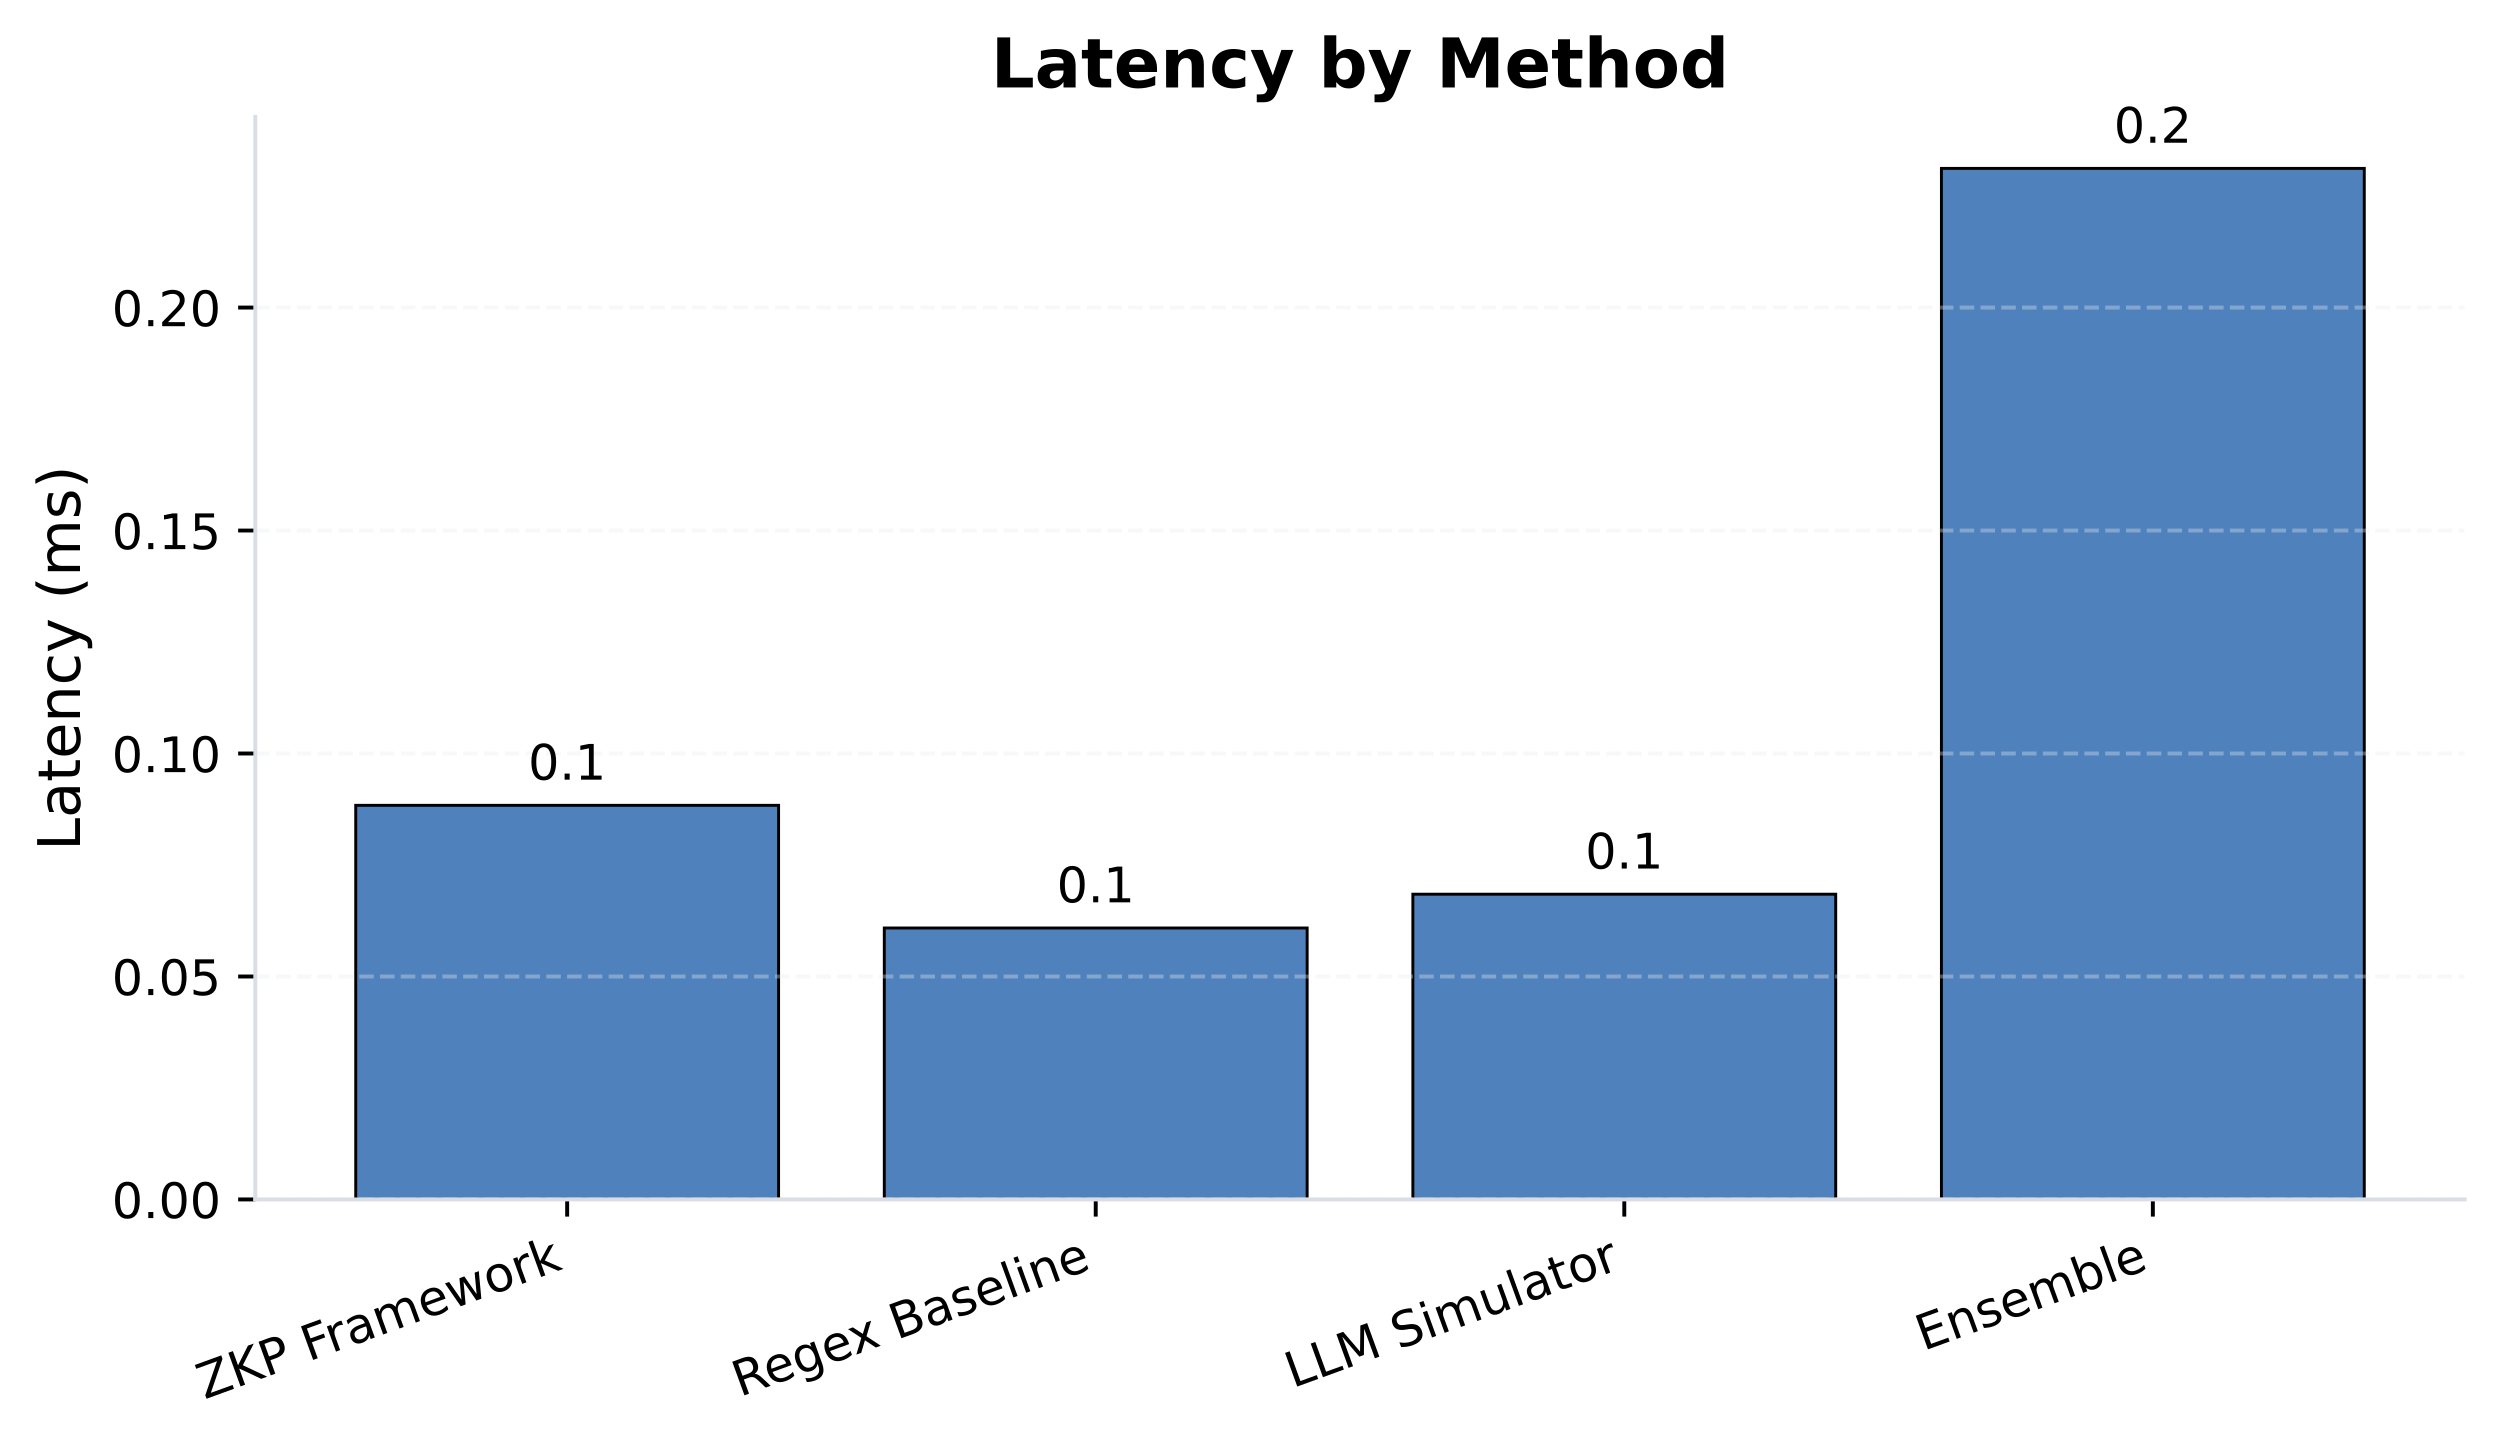
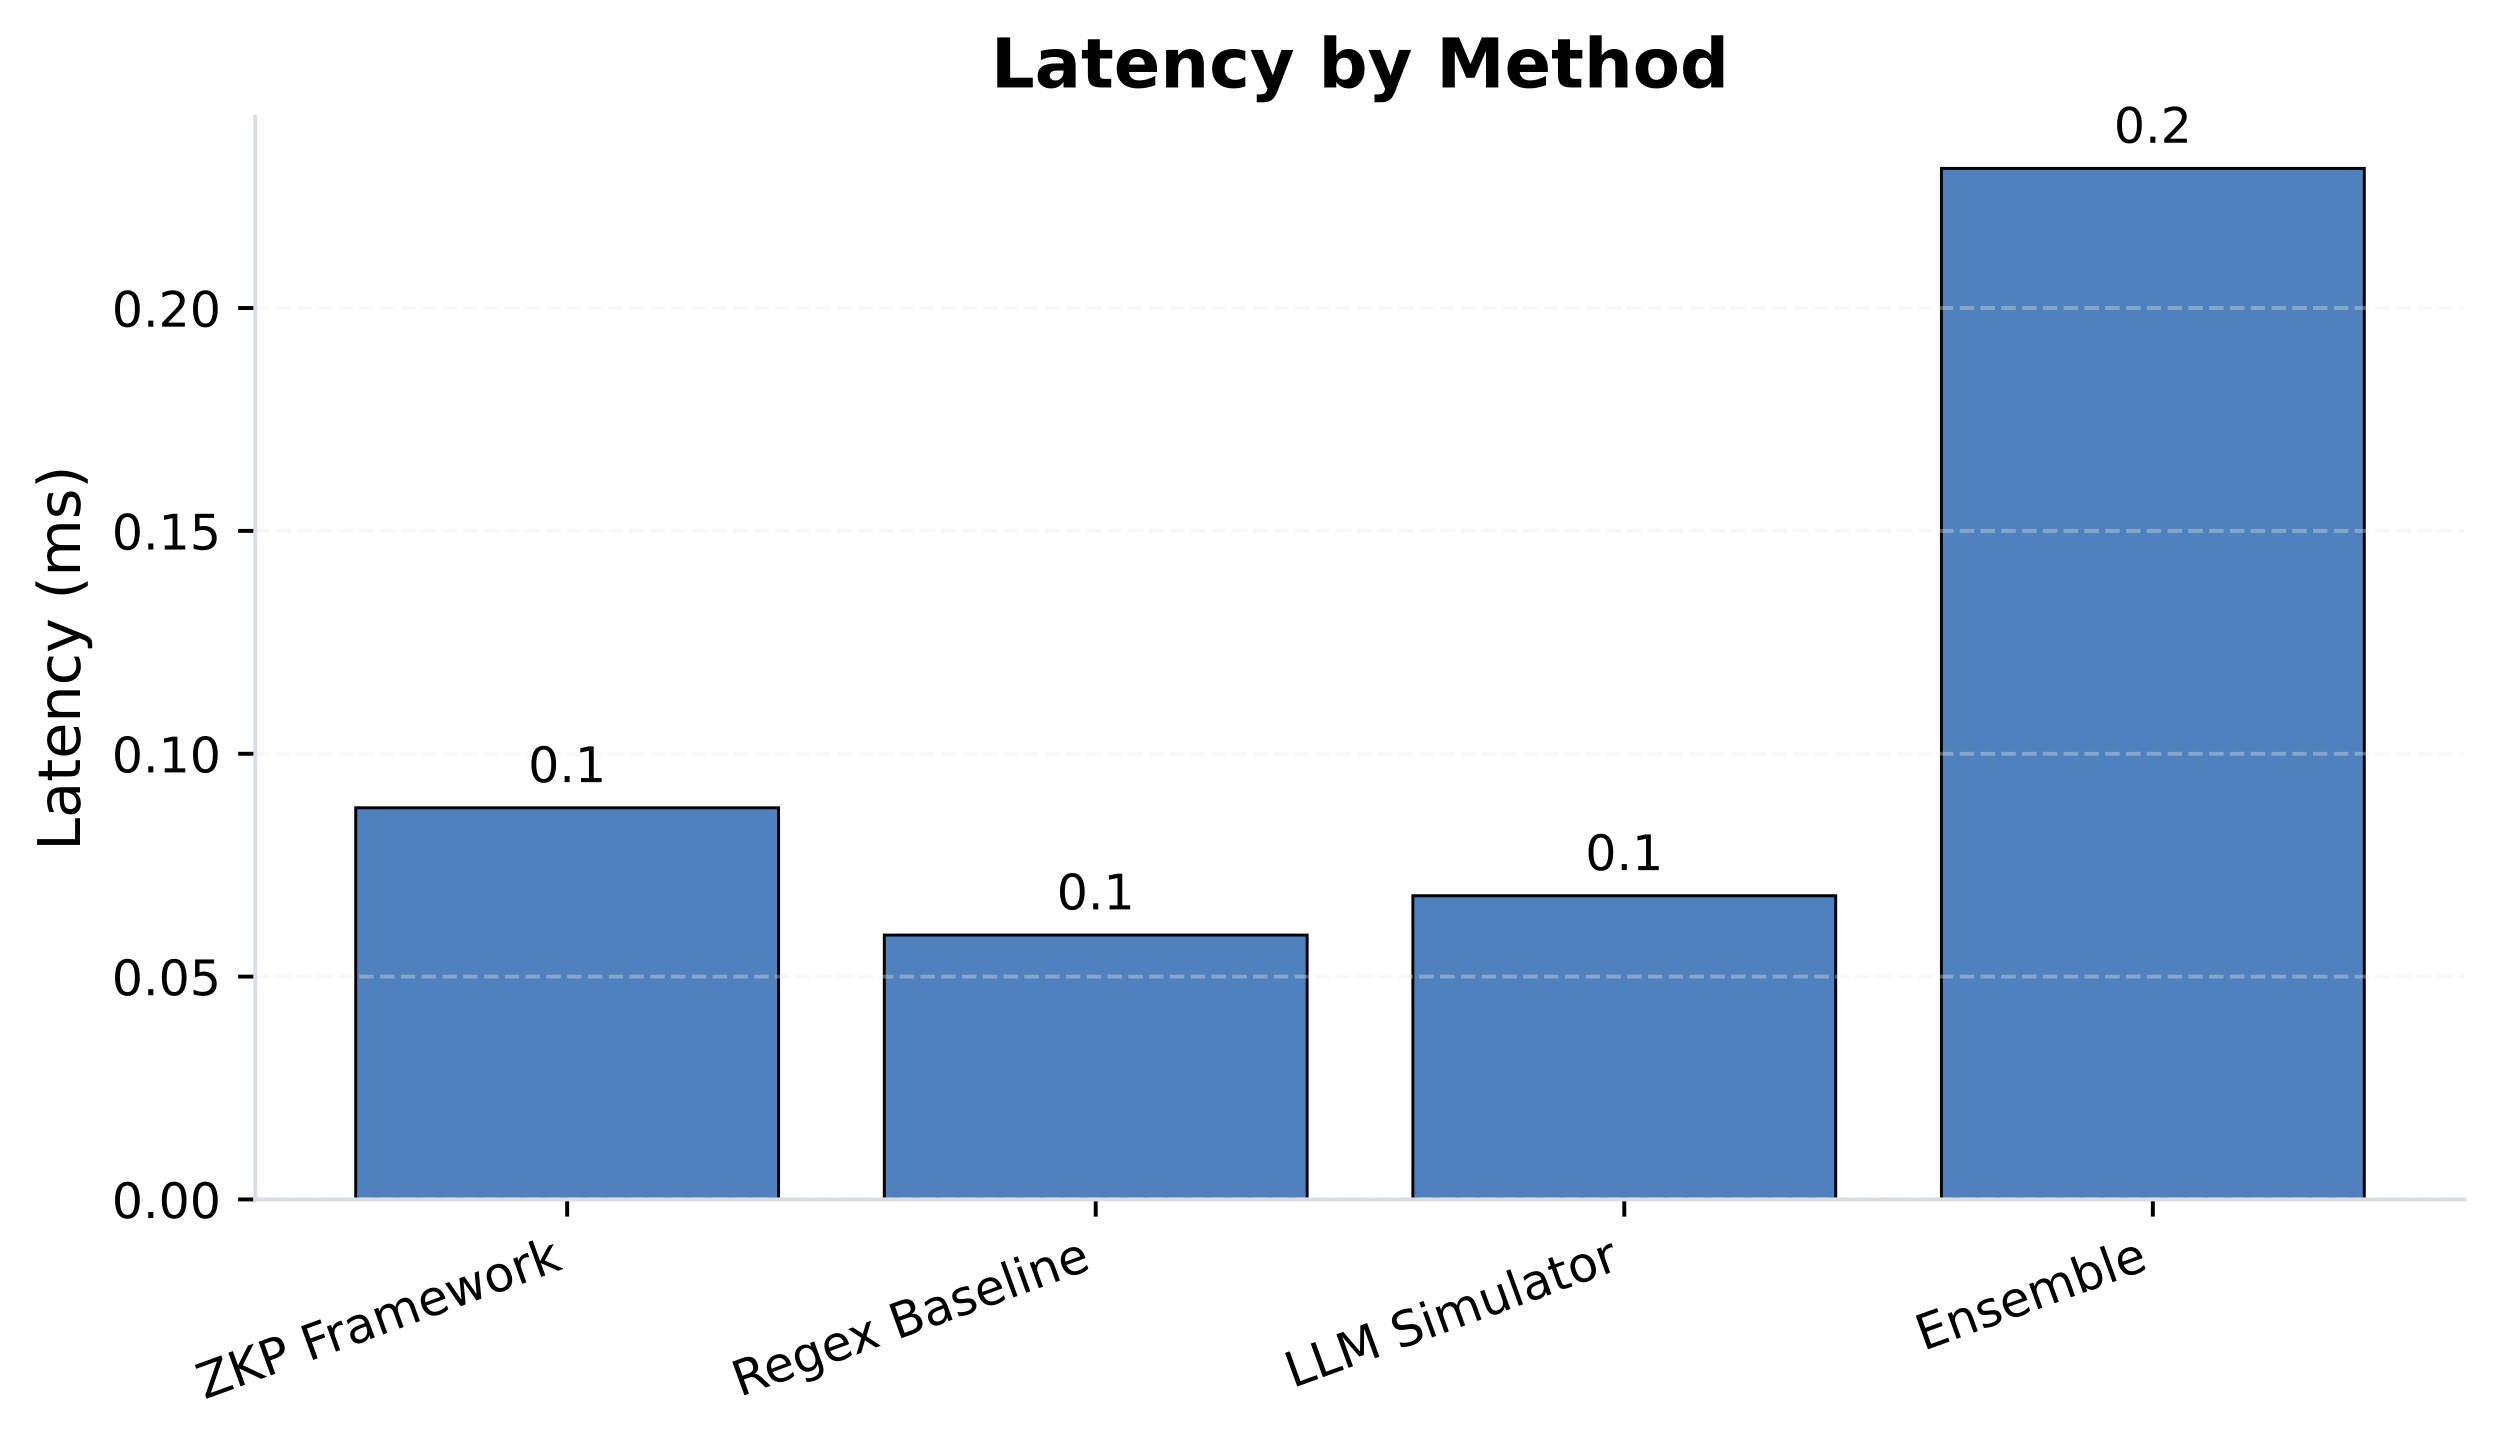
<svg xmlns="http://www.w3.org/2000/svg" xmlns:xlink="http://www.w3.org/1999/xlink" width="509.979pt" height="294.641pt" viewBox="0 0 509.979 294.641" version="1.1">
  <defs>
    <style type="text/css">*{stroke-linejoin: round; stroke-linecap: butt}</style>
  </defs>
  <g id="figure_1">
    <g id="patch_1">
      <path d="M 0 294.641  L 509.979 294.641  L 509.979 0  L 0 0  L 0 294.641  z " style="fill: none" />
    </g>
    <g id="axes_1">
      <g id="patch_2">
        <path d="M 52.079 244.678  L 502.779 244.678  L 502.779 23.838  L 52.079 23.838  L 52.079 244.678  z " style="fill: none" />
      </g>
      <g id="patch_3">
-         <path d="M 72.566 244.678  L 158.824 244.678  L 158.824 164.282  L 72.566 164.282  z " clip-path="url(#pc715c4342e)" style="fill: #4f81bd; stroke: #000000; stroke-width: 0.6; stroke-linejoin: miter" />
+         <path d="M 72.566 244.678  L 158.824 244.678  L 158.824 164.786  L 72.566 164.786  z " clip-path="url(#p4552718002)" style="fill: #4f81bd; stroke: #000000; stroke-width: 0.6; stroke-linejoin: miter" />
      </g>
      <g id="patch_4">
-         <path d="M 180.389 244.678  L 266.647 244.678  L 266.647 189.298  L 180.389 189.298  z " clip-path="url(#pc715c4342e)" style="fill: #4f81bd; stroke: #000000; stroke-width: 0.6; stroke-linejoin: miter" />
+         <path d="M 180.389 244.678  L 266.647 244.678  L 266.647 190.741  L 180.389 190.741  z " clip-path="url(#p4552718002)" style="fill: #4f81bd; stroke: #000000; stroke-width: 0.6; stroke-linejoin: miter" />
      </g>
      <g id="patch_5">
-         <path d="M 288.212 244.678  L 374.47 244.678  L 374.47 182.414  L 288.212 182.414  z " clip-path="url(#pc715c4342e)" style="fill: #4f81bd; stroke: #000000; stroke-width: 0.6; stroke-linejoin: miter" />
+         <path d="M 288.212 244.678  L 374.47 244.678  L 374.47 182.729  L 288.212 182.729  z " clip-path="url(#p4552718002)" style="fill: #4f81bd; stroke: #000000; stroke-width: 0.6; stroke-linejoin: miter" />
      </g>
      <g id="patch_6">
-         <path d="M 396.035 244.678  L 482.293 244.678  L 482.293 34.354  L 396.035 34.354  z " clip-path="url(#pc715c4342e)" style="fill: #4f81bd; stroke: #000000; stroke-width: 0.6; stroke-linejoin: miter" />
+         <path d="M 396.035 244.678  L 482.293 244.678  L 482.293 34.354  L 396.035 34.354  z " clip-path="url(#p4552718002)" style="fill: #4f81bd; stroke: #000000; stroke-width: 0.6; stroke-linejoin: miter" />
      </g>
      <g id="matplotlib.axis_1">
        <g id="xtick_1">
          <g id="line2d_1">
            <defs>
-               <path id="mcbbb89a1b5" d="M 0 0  L 0 3.5  " style="stroke: #000000; stroke-width: 0.8" />
+               <path id="m3184450210" d="M 0 0  L 0 3.5  " style="stroke: #000000; stroke-width: 0.8" />
            </defs>
            <g>
-               <use xlink:href="#mcbbb89a1b5" x="115.695" y="244.678" style="stroke: #000000; stroke-width: 0.8" />
+               <use xlink:href="#m3184450210" x="115.695" y="244.678" style="stroke: #000000; stroke-width: 0.8" />
            </g>
          </g>
          <g id="text_1">
            <g transform="translate(41.71257 285.4866) rotate(-20) scale(0.1 -0.1)">
              <defs>
                <path id="DejaVuSans-5a" d="M 359 4666  L 4025 4666  L 4025 4184  L 1075 531  L 4097 531  L 4097 0  L 288 0  L 288 481  L 3238 4134  L 359 4134  L 359 4666  z " transform="scale(0.015625)" />
                <path id="DejaVuSans-4b" d="M 628 4666  L 1259 4666  L 1259 2694  L 3353 4666  L 4166 4666  L 1850 2491  L 4331 0  L 3500 0  L 1259 2247  L 1259 0  L 628 0  L 628 4666  z " transform="scale(0.015625)" />
                <path id="DejaVuSans-50" d="M 1259 4147  L 1259 2394  L 2053 2394  Q 2494 2394 2734 2622  Q 2975 2850 2975 3272  Q 2975 3691 2734 3919  Q 2494 4147 2053 4147  L 1259 4147  z M 628 4666  L 2053 4666  Q 2838 4666 3239 4311  Q 3641 3956 3641 3272  Q 3641 2581 3239 2228  Q 2838 1875 2053 1875  L 1259 1875  L 1259 0  L 628 0  L 628 4666  z " transform="scale(0.015625)" />
                <path id="DejaVuSans-20" transform="scale(0.015625)" />
                <path id="DejaVuSans-46" d="M 628 4666  L 3309 4666  L 3309 4134  L 1259 4134  L 1259 2759  L 3109 2759  L 3109 2228  L 1259 2228  L 1259 0  L 628 0  L 628 4666  z " transform="scale(0.015625)" />
                <path id="DejaVuSans-72" d="M 2631 2963  Q 2534 3019 2420 3045  Q 2306 3072 2169 3072  Q 1681 3072 1420 2755  Q 1159 2438 1159 1844  L 1159 0  L 581 0  L 581 3500  L 1159 3500  L 1159 2956  Q 1341 3275 1631 3429  Q 1922 3584 2338 3584  Q 2397 3584 2469 3576  Q 2541 3569 2628 3553  L 2631 2963  z " transform="scale(0.015625)" />
                <path id="DejaVuSans-61" d="M 2194 1759  Q 1497 1759 1228 1600  Q 959 1441 959 1056  Q 959 750 1161 570  Q 1363 391 1709 391  Q 2188 391 2477 730  Q 2766 1069 2766 1631  L 2766 1759  L 2194 1759  z M 3341 1997  L 3341 0  L 2766 0  L 2766 531  Q 2569 213 2275 61  Q 1981 -91 1556 -91  Q 1019 -91 701 211  Q 384 513 384 1019  Q 384 1609 779 1909  Q 1175 2209 1959 2209  L 2766 2209  L 2766 2266  Q 2766 2663 2505 2880  Q 2244 3097 1772 3097  Q 1472 3097 1187 3025  Q 903 2953 641 2809  L 641 3341  Q 956 3463 1253 3523  Q 1550 3584 1831 3584  Q 2591 3584 2966 3190  Q 3341 2797 3341 1997  z " transform="scale(0.015625)" />
                <path id="DejaVuSans-6d" d="M 3328 2828  Q 3544 3216 3844 3400  Q 4144 3584 4550 3584  Q 5097 3584 5394 3201  Q 5691 2819 5691 2113  L 5691 0  L 5113 0  L 5113 2094  Q 5113 2597 4934 2840  Q 4756 3084 4391 3084  Q 3944 3084 3684 2787  Q 3425 2491 3425 1978  L 3425 0  L 2847 0  L 2847 2094  Q 2847 2600 2669 2842  Q 2491 3084 2119 3084  Q 1678 3084 1418 2786  Q 1159 2488 1159 1978  L 1159 0  L 581 0  L 581 3500  L 1159 3500  L 1159 2956  Q 1356 3278 1631 3431  Q 1906 3584 2284 3584  Q 2666 3584 2933 3390  Q 3200 3197 3328 2828  z " transform="scale(0.015625)" />
                <path id="DejaVuSans-65" d="M 3597 1894  L 3597 1613  L 953 1613  Q 991 1019 1311 708  Q 1631 397 2203 397  Q 2534 397 2845 478  Q 3156 559 3463 722  L 3463 178  Q 3153 47 2828 -22  Q 2503 -91 2169 -91  Q 1331 -91 842 396  Q 353 884 353 1716  Q 353 2575 817 3079  Q 1281 3584 2069 3584  Q 2775 3584 3186 3129  Q 3597 2675 3597 1894  z M 3022 2063  Q 3016 2534 2758 2815  Q 2500 3097 2075 3097  Q 1594 3097 1305 2825  Q 1016 2553 972 2059  L 3022 2063  z " transform="scale(0.015625)" />
                <path id="DejaVuSans-77" d="M 269 3500  L 844 3500  L 1563 769  L 2278 3500  L 2956 3500  L 3675 769  L 4391 3500  L 4966 3500  L 4050 0  L 3372 0  L 2619 2869  L 1863 0  L 1184 0  L 269 3500  z " transform="scale(0.015625)" />
                <path id="DejaVuSans-6f" d="M 1959 3097  Q 1497 3097 1228 2736  Q 959 2375 959 1747  Q 959 1119 1226 758  Q 1494 397 1959 397  Q 2419 397 2687 759  Q 2956 1122 2956 1747  Q 2956 2369 2687 2733  Q 2419 3097 1959 3097  z M 1959 3584  Q 2709 3584 3137 3096  Q 3566 2609 3566 1747  Q 3566 888 3137 398  Q 2709 -91 1959 -91  Q 1206 -91 779 398  Q 353 888 353 1747  Q 353 2609 779 3096  Q 1206 3584 1959 3584  z " transform="scale(0.015625)" />
                <path id="DejaVuSans-6b" d="M 581 4863  L 1159 4863  L 1159 1991  L 2875 3500  L 3609 3500  L 1753 1863  L 3688 0  L 2938 0  L 1159 1709  L 1159 0  L 581 0  L 581 4863  z " transform="scale(0.015625)" />
              </defs>
              <use xlink:href="#DejaVuSans-5a" />
              <use xlink:href="#DejaVuSans-4b" transform="translate(68.50586 0)" />
              <use xlink:href="#DejaVuSans-50" transform="translate(134.082 0)" />
              <use xlink:href="#DejaVuSans-20" transform="translate(194.3848 0)" />
              <use xlink:href="#DejaVuSans-46" transform="translate(226.1719 0)" />
              <use xlink:href="#DejaVuSans-72" transform="translate(276.4414 0)" />
              <use xlink:href="#DejaVuSans-61" transform="translate(317.5547 0)" />
              <use xlink:href="#DejaVuSans-6d" transform="translate(378.834 0)" />
              <use xlink:href="#DejaVuSans-65" transform="translate(476.2461 0)" />
              <use xlink:href="#DejaVuSans-77" transform="translate(537.7695 0)" />
              <use xlink:href="#DejaVuSans-6f" transform="translate(619.5566 0)" />
              <use xlink:href="#DejaVuSans-72" transform="translate(680.7383 0)" />
              <use xlink:href="#DejaVuSans-6b" transform="translate(721.8516 0)" />
            </g>
          </g>
        </g>
        <g id="xtick_2">
          <g id="line2d_2">
            <g>
-               <use xlink:href="#mcbbb89a1b5" x="223.518" y="244.678" style="stroke: #000000; stroke-width: 0.8" />
+               <use xlink:href="#m3184450210" x="223.518" y="244.678" style="stroke: #000000; stroke-width: 0.8" />
            </g>
          </g>
          <g id="text_2">
            <g transform="translate(150.9451 284.9735) rotate(-20) scale(0.1 -0.1)">
              <defs>
                <path id="DejaVuSans-52" d="M 2841 2188  Q 3044 2119 3236 1894  Q 3428 1669 3622 1275  L 4263 0  L 3584 0  L 2988 1197  Q 2756 1666 2539 1819  Q 2322 1972 1947 1972  L 1259 1972  L 1259 0  L 628 0  L 628 4666  L 2053 4666  Q 2853 4666 3247 4331  Q 3641 3997 3641 3322  Q 3641 2881 3436 2590  Q 3231 2300 2841 2188  z M 1259 4147  L 1259 2491  L 2053 2491  Q 2509 2491 2742 2702  Q 2975 2913 2975 3322  Q 2975 3731 2742 3939  Q 2509 4147 2053 4147  L 1259 4147  z " transform="scale(0.015625)" />
                <path id="DejaVuSans-67" d="M 2906 1791  Q 2906 2416 2648 2759  Q 2391 3103 1925 3103  Q 1463 3103 1205 2759  Q 947 2416 947 1791  Q 947 1169 1205 825  Q 1463 481 1925 481  Q 2391 481 2648 825  Q 2906 1169 2906 1791  z M 3481 434  Q 3481 -459 3084 -895  Q 2688 -1331 1869 -1331  Q 1566 -1331 1297 -1286  Q 1028 -1241 775 -1147  L 775 -588  Q 1028 -725 1275 -790  Q 1522 -856 1778 -856  Q 2344 -856 2625 -561  Q 2906 -266 2906 331  L 2906 616  Q 2728 306 2450 153  Q 2172 0 1784 0  Q 1141 0 747 490  Q 353 981 353 1791  Q 353 2603 747 3093  Q 1141 3584 1784 3584  Q 2172 3584 2450 3431  Q 2728 3278 2906 2969  L 2906 3500  L 3481 3500  L 3481 434  z " transform="scale(0.015625)" />
                <path id="DejaVuSans-78" d="M 3513 3500  L 2247 1797  L 3578 0  L 2900 0  L 1881 1375  L 863 0  L 184 0  L 1544 1831  L 300 3500  L 978 3500  L 1906 2253  L 2834 3500  L 3513 3500  z " transform="scale(0.015625)" />
                <path id="DejaVuSans-42" d="M 1259 2228  L 1259 519  L 2272 519  Q 2781 519 3026 730  Q 3272 941 3272 1375  Q 3272 1813 3026 2020  Q 2781 2228 2272 2228  L 1259 2228  z M 1259 4147  L 1259 2741  L 2194 2741  Q 2656 2741 2882 2914  Q 3109 3088 3109 3444  Q 3109 3797 2882 3972  Q 2656 4147 2194 4147  L 1259 4147  z M 628 4666  L 2241 4666  Q 2963 4666 3353 4366  Q 3744 4066 3744 3513  Q 3744 3084 3544 2831  Q 3344 2578 2956 2516  Q 3422 2416 3680 2098  Q 3938 1781 3938 1306  Q 3938 681 3513 340  Q 3088 0 2303 0  L 628 0  L 628 4666  z " transform="scale(0.015625)" />
                <path id="DejaVuSans-73" d="M 2834 3397  L 2834 2853  Q 2591 2978 2328 3040  Q 2066 3103 1784 3103  Q 1356 3103 1142 2972  Q 928 2841 928 2578  Q 928 2378 1081 2264  Q 1234 2150 1697 2047  L 1894 2003  Q 2506 1872 2764 1633  Q 3022 1394 3022 966  Q 3022 478 2636 193  Q 2250 -91 1575 -91  Q 1294 -91 989 -36  Q 684 19 347 128  L 347 722  Q 666 556 975 473  Q 1284 391 1588 391  Q 1994 391 2212 530  Q 2431 669 2431 922  Q 2431 1156 2273 1281  Q 2116 1406 1581 1522  L 1381 1569  Q 847 1681 609 1914  Q 372 2147 372 2553  Q 372 3047 722 3315  Q 1072 3584 1716 3584  Q 2034 3584 2315 3537  Q 2597 3491 2834 3397  z " transform="scale(0.015625)" />
                <path id="DejaVuSans-6c" d="M 603 4863  L 1178 4863  L 1178 0  L 603 0  L 603 4863  z " transform="scale(0.015625)" />
                <path id="DejaVuSans-69" d="M 603 3500  L 1178 3500  L 1178 0  L 603 0  L 603 3500  z M 603 4863  L 1178 4863  L 1178 4134  L 603 4134  L 603 4863  z " transform="scale(0.015625)" />
                <path id="DejaVuSans-6e" d="M 3513 2113  L 3513 0  L 2938 0  L 2938 2094  Q 2938 2591 2744 2837  Q 2550 3084 2163 3084  Q 1697 3084 1428 2787  Q 1159 2491 1159 1978  L 1159 0  L 581 0  L 581 3500  L 1159 3500  L 1159 2956  Q 1366 3272 1645 3428  Q 1925 3584 2291 3584  Q 2894 3584 3203 3211  Q 3513 2838 3513 2113  z " transform="scale(0.015625)" />
              </defs>
              <use xlink:href="#DejaVuSans-52" />
              <use xlink:href="#DejaVuSans-65" transform="translate(64.98242 0)" />
              <use xlink:href="#DejaVuSans-67" transform="translate(126.5059 0)" />
              <use xlink:href="#DejaVuSans-65" transform="translate(189.9824 0)" />
              <use xlink:href="#DejaVuSans-78" transform="translate(249.7559 0)" />
              <use xlink:href="#DejaVuSans-20" transform="translate(308.9355 0)" />
              <use xlink:href="#DejaVuSans-42" transform="translate(340.7227 0)" />
              <use xlink:href="#DejaVuSans-61" transform="translate(409.3262 0)" />
              <use xlink:href="#DejaVuSans-73" transform="translate(470.6055 0)" />
              <use xlink:href="#DejaVuSans-65" transform="translate(522.7051 0)" />
              <use xlink:href="#DejaVuSans-6c" transform="translate(584.2285 0)" />
              <use xlink:href="#DejaVuSans-69" transform="translate(612.0117 0)" />
              <use xlink:href="#DejaVuSans-6e" transform="translate(639.7949 0)" />
              <use xlink:href="#DejaVuSans-65" transform="translate(703.1738 0)" />
            </g>
          </g>
        </g>
        <g id="xtick_3">
          <g id="line2d_3">
            <g>
-               <use xlink:href="#mcbbb89a1b5" x="331.341" y="244.678" style="stroke: #000000; stroke-width: 0.8" />
+               <use xlink:href="#m3184450210" x="331.341" y="244.678" style="stroke: #000000; stroke-width: 0.8" />
            </g>
          </g>
          <g id="text_3">
            <g transform="translate(263.7132 283.1737) rotate(-20) scale(0.1 -0.1)">
              <defs>
                <path id="DejaVuSans-4c" d="M 628 4666  L 1259 4666  L 1259 531  L 3531 531  L 3531 0  L 628 0  L 628 4666  z " transform="scale(0.015625)" />
                <path id="DejaVuSans-4d" d="M 628 4666  L 1569 4666  L 2759 1491  L 3956 4666  L 4897 4666  L 4897 0  L 4281 0  L 4281 4097  L 3078 897  L 2444 897  L 1241 4097  L 1241 0  L 628 0  L 628 4666  z " transform="scale(0.015625)" />
                <path id="DejaVuSans-53" d="M 3425 4513  L 3425 3897  Q 3066 4069 2747 4153  Q 2428 4238 2131 4238  Q 1616 4238 1336 4038  Q 1056 3838 1056 3469  Q 1056 3159 1242 3001  Q 1428 2844 1947 2747  L 2328 2669  Q 3034 2534 3370 2195  Q 3706 1856 3706 1288  Q 3706 609 3251 259  Q 2797 -91 1919 -91  Q 1588 -91 1214 -16  Q 841 59 441 206  L 441 856  Q 825 641 1194 531  Q 1563 422 1919 422  Q 2459 422 2753 634  Q 3047 847 3047 1241  Q 3047 1584 2836 1778  Q 2625 1972 2144 2069  L 1759 2144  Q 1053 2284 737 2584  Q 422 2884 422 3419  Q 422 4038 858 4394  Q 1294 4750 2059 4750  Q 2388 4750 2728 4690  Q 3069 4631 3425 4513  z " transform="scale(0.015625)" />
                <path id="DejaVuSans-75" d="M 544 1381  L 544 3500  L 1119 3500  L 1119 1403  Q 1119 906 1312 657  Q 1506 409 1894 409  Q 2359 409 2629 706  Q 2900 1003 2900 1516  L 2900 3500  L 3475 3500  L 3475 0  L 2900 0  L 2900 538  Q 2691 219 2414 64  Q 2138 -91 1772 -91  Q 1169 -91 856 284  Q 544 659 544 1381  z M 1991 3584  L 1991 3584  z " transform="scale(0.015625)" />
                <path id="DejaVuSans-74" d="M 1172 4494  L 1172 3500  L 2356 3500  L 2356 3053  L 1172 3053  L 1172 1153  Q 1172 725 1289 603  Q 1406 481 1766 481  L 2356 481  L 2356 0  L 1766 0  Q 1100 0 847 248  Q 594 497 594 1153  L 594 3053  L 172 3053  L 172 3500  L 594 3500  L 594 4494  L 1172 4494  z " transform="scale(0.015625)" />
              </defs>
              <use xlink:href="#DejaVuSans-4c" />
              <use xlink:href="#DejaVuSans-4c" transform="translate(55.71289 0)" />
              <use xlink:href="#DejaVuSans-4d" transform="translate(111.4258 0)" />
              <use xlink:href="#DejaVuSans-20" transform="translate(197.7051 0)" />
              <use xlink:href="#DejaVuSans-53" transform="translate(229.4922 0)" />
              <use xlink:href="#DejaVuSans-69" transform="translate(292.9688 0)" />
              <use xlink:href="#DejaVuSans-6d" transform="translate(320.752 0)" />
              <use xlink:href="#DejaVuSans-75" transform="translate(418.1641 0)" />
              <use xlink:href="#DejaVuSans-6c" transform="translate(481.543 0)" />
              <use xlink:href="#DejaVuSans-61" transform="translate(509.3262 0)" />
              <use xlink:href="#DejaVuSans-74" transform="translate(570.6055 0)" />
              <use xlink:href="#DejaVuSans-6f" transform="translate(609.8145 0)" />
              <use xlink:href="#DejaVuSans-72" transform="translate(670.9961 0)" />
            </g>
          </g>
        </g>
        <g id="xtick_4">
          <g id="line2d_4">
            <g>
-               <use xlink:href="#mcbbb89a1b5" x="439.164" y="244.678" style="stroke: #000000; stroke-width: 0.8" />
+               <use xlink:href="#m3184450210" x="439.164" y="244.678" style="stroke: #000000; stroke-width: 0.8" />
            </g>
          </g>
          <g id="text_4">
            <g transform="translate(392.3709 275.5904) rotate(-20) scale(0.1 -0.1)">
              <defs>
                <path id="DejaVuSans-45" d="M 628 4666  L 3578 4666  L 3578 4134  L 1259 4134  L 1259 2753  L 3481 2753  L 3481 2222  L 1259 2222  L 1259 531  L 3634 531  L 3634 0  L 628 0  L 628 4666  z " transform="scale(0.015625)" />
                <path id="DejaVuSans-62" d="M 3116 1747  Q 3116 2381 2855 2742  Q 2594 3103 2138 3103  Q 1681 3103 1420 2742  Q 1159 2381 1159 1747  Q 1159 1113 1420 752  Q 1681 391 2138 391  Q 2594 391 2855 752  Q 3116 1113 3116 1747  z M 1159 2969  Q 1341 3281 1617 3432  Q 1894 3584 2278 3584  Q 2916 3584 3314 3078  Q 3713 2572 3713 1747  Q 3713 922 3314 415  Q 2916 -91 2278 -91  Q 1894 -91 1617 61  Q 1341 213 1159 525  L 1159 0  L 581 0  L 581 4863  L 1159 4863  L 1159 2969  z " transform="scale(0.015625)" />
              </defs>
              <use xlink:href="#DejaVuSans-45" />
              <use xlink:href="#DejaVuSans-6e" transform="translate(63.18359 0)" />
              <use xlink:href="#DejaVuSans-73" transform="translate(126.5625 0)" />
              <use xlink:href="#DejaVuSans-65" transform="translate(178.6621 0)" />
              <use xlink:href="#DejaVuSans-6d" transform="translate(240.1855 0)" />
              <use xlink:href="#DejaVuSans-62" transform="translate(337.5977 0)" />
              <use xlink:href="#DejaVuSans-6c" transform="translate(401.0742 0)" />
              <use xlink:href="#DejaVuSans-65" transform="translate(428.8574 0)" />
            </g>
          </g>
        </g>
      </g>
      <g id="matplotlib.axis_2">
        <g id="ytick_1">
          <g id="line2d_5">
-             <path d="M 52.079 244.678  L 502.779 244.678  " clip-path="url(#pc715c4342e)" style="fill: none; stroke-dasharray: 2.96,1.28; stroke-dashoffset: 0; stroke: #e9ecef; stroke-opacity: 0.35; stroke-width: 0.8" />
+             <path d="M 52.079 244.678  L 502.779 244.678  " clip-path="url(#p4552718002)" style="fill: none; stroke-dasharray: 2.96,1.28; stroke-dashoffset: 0; stroke: #e9ecef; stroke-opacity: 0.35; stroke-width: 0.8" />
          </g>
          <g id="line2d_6">
            <defs>
-               <path id="m4581d75d22" d="M 0 0  L -3.5 0  " style="stroke: #000000; stroke-width: 0.8" />
+               <path id="m81df3d569f" d="M 0 0  L -3.5 0  " style="stroke: #000000; stroke-width: 0.8" />
            </defs>
            <g>
-               <use xlink:href="#m4581d75d22" x="52.079" y="244.678" style="stroke: #000000; stroke-width: 0.8" />
+               <use xlink:href="#m81df3d569f" x="52.079" y="244.678" style="stroke: #000000; stroke-width: 0.8" />
            </g>
          </g>
          <g id="text_5">
            <g transform="translate(22.81375 248.4771) scale(0.1 -0.1)">
              <defs>
                <path id="DejaVuSans-30" d="M 2034 4250  Q 1547 4250 1301 3770  Q 1056 3291 1056 2328  Q 1056 1369 1301 889  Q 1547 409 2034 409  Q 2525 409 2770 889  Q 3016 1369 3016 2328  Q 3016 3291 2770 3770  Q 2525 4250 2034 4250  z M 2034 4750  Q 2819 4750 3233 4129  Q 3647 3509 3647 2328  Q 3647 1150 3233 529  Q 2819 -91 2034 -91  Q 1250 -91 836 529  Q 422 1150 422 2328  Q 422 3509 836 4129  Q 1250 4750 2034 4750  z " transform="scale(0.015625)" />
                <path id="DejaVuSans-2e" d="M 684 794  L 1344 794  L 1344 0  L 684 0  L 684 794  z " transform="scale(0.015625)" />
              </defs>
              <use xlink:href="#DejaVuSans-30" />
              <use xlink:href="#DejaVuSans-2e" transform="translate(63.62305 0)" />
              <use xlink:href="#DejaVuSans-30" transform="translate(95.41016 0)" />
              <use xlink:href="#DejaVuSans-30" transform="translate(159.0332 0)" />
            </g>
          </g>
        </g>
        <g id="ytick_2">
          <g id="line2d_7">
-             <path d="M 52.079 199.193  L 502.779 199.193  " clip-path="url(#pc715c4342e)" style="fill: none; stroke-dasharray: 2.96,1.28; stroke-dashoffset: 0; stroke: #e9ecef; stroke-opacity: 0.35; stroke-width: 0.8" />
+             <path d="M 52.079 199.219  L 502.779 199.219  " clip-path="url(#p4552718002)" style="fill: none; stroke-dasharray: 2.96,1.28; stroke-dashoffset: 0; stroke: #e9ecef; stroke-opacity: 0.35; stroke-width: 0.8" />
          </g>
          <g id="line2d_8">
            <g>
-               <use xlink:href="#m4581d75d22" x="52.079" y="199.193" style="stroke: #000000; stroke-width: 0.8" />
+               <use xlink:href="#m81df3d569f" x="52.079" y="199.219" style="stroke: #000000; stroke-width: 0.8" />
            </g>
          </g>
          <g id="text_6">
-             <g transform="translate(22.81375 202.9924) scale(0.1 -0.1)">
+             <g transform="translate(22.81375 203.018) scale(0.1 -0.1)">
              <defs>
                <path id="DejaVuSans-35" d="M 691 4666  L 3169 4666  L 3169 4134  L 1269 4134  L 1269 2991  Q 1406 3038 1543 3061  Q 1681 3084 1819 3084  Q 2600 3084 3056 2656  Q 3513 2228 3513 1497  Q 3513 744 3044 326  Q 2575 -91 1722 -91  Q 1428 -91 1123 -41  Q 819 9 494 109  L 494 744  Q 775 591 1075 516  Q 1375 441 1709 441  Q 2250 441 2565 725  Q 2881 1009 2881 1497  Q 2881 1984 2565 2268  Q 2250 2553 1709 2553  Q 1456 2553 1204 2497  Q 953 2441 691 2322  L 691 4666  z " transform="scale(0.015625)" />
              </defs>
              <use xlink:href="#DejaVuSans-30" />
              <use xlink:href="#DejaVuSans-2e" transform="translate(63.62305 0)" />
              <use xlink:href="#DejaVuSans-30" transform="translate(95.41016 0)" />
              <use xlink:href="#DejaVuSans-35" transform="translate(159.0332 0)" />
            </g>
          </g>
        </g>
        <g id="ytick_3">
          <g id="line2d_9">
-             <path d="M 52.079 153.709  L 502.779 153.709  " clip-path="url(#pc715c4342e)" style="fill: none; stroke-dasharray: 2.96,1.28; stroke-dashoffset: 0; stroke: #e9ecef; stroke-opacity: 0.35; stroke-width: 0.8" />
+             <path d="M 52.079 153.76  L 502.779 153.76  " clip-path="url(#p4552718002)" style="fill: none; stroke-dasharray: 2.96,1.28; stroke-dashoffset: 0; stroke: #e9ecef; stroke-opacity: 0.35; stroke-width: 0.8" />
          </g>
          <g id="line2d_10">
            <g>
-               <use xlink:href="#m4581d75d22" x="52.079" y="153.709" style="stroke: #000000; stroke-width: 0.8" />
+               <use xlink:href="#m81df3d569f" x="52.079" y="153.76" style="stroke: #000000; stroke-width: 0.8" />
            </g>
          </g>
          <g id="text_7">
-             <g transform="translate(22.81375 157.5078) scale(0.1 -0.1)">
+             <g transform="translate(22.81375 157.5588) scale(0.1 -0.1)">
              <defs>
                <path id="DejaVuSans-31" d="M 794 531  L 1825 531  L 1825 4091  L 703 3866  L 703 4441  L 1819 4666  L 2450 4666  L 2450 531  L 3481 531  L 3481 0  L 794 0  L 794 531  z " transform="scale(0.015625)" />
              </defs>
              <use xlink:href="#DejaVuSans-30" />
              <use xlink:href="#DejaVuSans-2e" transform="translate(63.62305 0)" />
              <use xlink:href="#DejaVuSans-31" transform="translate(95.41016 0)" />
              <use xlink:href="#DejaVuSans-30" transform="translate(159.0332 0)" />
            </g>
          </g>
        </g>
        <g id="ytick_4">
          <g id="line2d_11">
-             <path d="M 52.079 108.224  L 502.779 108.224  " clip-path="url(#pc715c4342e)" style="fill: none; stroke-dasharray: 2.96,1.28; stroke-dashoffset: 0; stroke: #e9ecef; stroke-opacity: 0.35; stroke-width: 0.8" />
+             <path d="M 52.079 108.3  L 502.779 108.3  " clip-path="url(#p4552718002)" style="fill: none; stroke-dasharray: 2.96,1.28; stroke-dashoffset: 0; stroke: #e9ecef; stroke-opacity: 0.35; stroke-width: 0.8" />
          </g>
          <g id="line2d_12">
            <g>
-               <use xlink:href="#m4581d75d22" x="52.079" y="108.224" style="stroke: #000000; stroke-width: 0.8" />
+               <use xlink:href="#m81df3d569f" x="52.079" y="108.3" style="stroke: #000000; stroke-width: 0.8" />
            </g>
          </g>
          <g id="text_8">
-             <g transform="translate(22.81375 112.0231) scale(0.1 -0.1)">
+             <g transform="translate(22.81375 112.0997) scale(0.1 -0.1)">
              <use xlink:href="#DejaVuSans-30" />
              <use xlink:href="#DejaVuSans-2e" transform="translate(63.62305 0)" />
              <use xlink:href="#DejaVuSans-31" transform="translate(95.41016 0)" />
              <use xlink:href="#DejaVuSans-35" transform="translate(159.0332 0)" />
            </g>
          </g>
        </g>
        <g id="ytick_5">
          <g id="line2d_13">
-             <path d="M 52.079 62.739  L 502.779 62.739  " clip-path="url(#pc715c4342e)" style="fill: none; stroke-dasharray: 2.96,1.28; stroke-dashoffset: 0; stroke: #e9ecef; stroke-opacity: 0.35; stroke-width: 0.8" />
+             <path d="M 52.079 62.841  L 502.779 62.841  " clip-path="url(#p4552718002)" style="fill: none; stroke-dasharray: 2.96,1.28; stroke-dashoffset: 0; stroke: #e9ecef; stroke-opacity: 0.35; stroke-width: 0.8" />
          </g>
          <g id="line2d_14">
            <g>
-               <use xlink:href="#m4581d75d22" x="52.079" y="62.739" style="stroke: #000000; stroke-width: 0.8" />
+               <use xlink:href="#m81df3d569f" x="52.079" y="62.841" style="stroke: #000000; stroke-width: 0.8" />
            </g>
          </g>
          <g id="text_9">
-             <g transform="translate(22.81375 66.5385) scale(0.1 -0.1)">
+             <g transform="translate(22.81375 66.64057) scale(0.1 -0.1)">
              <defs>
                <path id="DejaVuSans-32" d="M 1228 531  L 3431 531  L 3431 0  L 469 0  L 469 531  Q 828 903 1448 1529  Q 2069 2156 2228 2338  Q 2531 2678 2651 2914  Q 2772 3150 2772 3378  Q 2772 3750 2511 3984  Q 2250 4219 1831 4219  Q 1534 4219 1204 4116  Q 875 4013 500 3803  L 500 4441  Q 881 4594 1212 4672  Q 1544 4750 1819 4750  Q 2544 4750 2975 4387  Q 3406 4025 3406 3419  Q 3406 3131 3298 2873  Q 3191 2616 2906 2266  Q 2828 2175 2409 1742  Q 1991 1309 1228 531  z " transform="scale(0.015625)" />
              </defs>
              <use xlink:href="#DejaVuSans-30" />
              <use xlink:href="#DejaVuSans-2e" transform="translate(63.62305 0)" />
              <use xlink:href="#DejaVuSans-32" transform="translate(95.41016 0)" />
              <use xlink:href="#DejaVuSans-30" transform="translate(159.0332 0)" />
            </g>
          </g>
        </g>
        <g id="text_10">
          <g transform="translate(16.31812 173.5335) rotate(-90) scale(0.12 -0.12)">
            <defs>
              <path id="DejaVuSans-63" d="M 3122 3366  L 3122 2828  Q 2878 2963 2633 3030  Q 2388 3097 2138 3097  Q 1578 3097 1268 2742  Q 959 2388 959 1747  Q 959 1106 1268 751  Q 1578 397 2138 397  Q 2388 397 2633 464  Q 2878 531 3122 666  L 3122 134  Q 2881 22 2623 -34  Q 2366 -91 2075 -91  Q 1284 -91 818 406  Q 353 903 353 1747  Q 353 2603 823 3093  Q 1294 3584 2113 3584  Q 2378 3584 2631 3529  Q 2884 3475 3122 3366  z " transform="scale(0.015625)" />
              <path id="DejaVuSans-79" d="M 2059 -325  Q 1816 -950 1584 -1140  Q 1353 -1331 966 -1331  L 506 -1331  L 506 -850  L 844 -850  Q 1081 -850 1212 -737  Q 1344 -625 1503 -206  L 1606 56  L 191 3500  L 800 3500  L 1894 763  L 2988 3500  L 3597 3500  L 2059 -325  z " transform="scale(0.015625)" />
              <path id="DejaVuSans-28" d="M 1984 4856  Q 1566 4138 1362 3434  Q 1159 2731 1159 2009  Q 1159 1288 1364 580  Q 1569 -128 1984 -844  L 1484 -844  Q 1016 -109 783 600  Q 550 1309 550 2009  Q 550 2706 781 3412  Q 1013 4119 1484 4856  L 1984 4856  z " transform="scale(0.015625)" />
              <path id="DejaVuSans-29" d="M 513 4856  L 1013 4856  Q 1481 4119 1714 3412  Q 1947 2706 1947 2009  Q 1947 1309 1714 600  Q 1481 -109 1013 -844  L 513 -844  Q 928 -128 1133 580  Q 1338 1288 1338 2009  Q 1338 2731 1133 3434  Q 928 4138 513 4856  z " transform="scale(0.015625)" />
            </defs>
            <use xlink:href="#DejaVuSans-4c" />
            <use xlink:href="#DejaVuSans-61" transform="translate(55.71289 0)" />
            <use xlink:href="#DejaVuSans-74" transform="translate(116.9922 0)" />
            <use xlink:href="#DejaVuSans-65" transform="translate(156.2012 0)" />
            <use xlink:href="#DejaVuSans-6e" transform="translate(217.7246 0)" />
            <use xlink:href="#DejaVuSans-63" transform="translate(281.1035 0)" />
            <use xlink:href="#DejaVuSans-79" transform="translate(336.084 0)" />
            <use xlink:href="#DejaVuSans-20" transform="translate(395.2637 0)" />
            <use xlink:href="#DejaVuSans-28" transform="translate(427.0508 0)" />
            <use xlink:href="#DejaVuSans-6d" transform="translate(466.0645 0)" />
            <use xlink:href="#DejaVuSans-73" transform="translate(563.4766 0)" />
            <use xlink:href="#DejaVuSans-29" transform="translate(615.5762 0)" />
          </g>
        </g>
      </g>
      <g id="patch_7">
        <path d="M 52.079 244.678  L 52.079 23.838  " style="fill: none; stroke: #dadee4; stroke-width: 0.8; stroke-linejoin: miter; stroke-linecap: square" />
      </g>
      <g id="patch_8">
        <path d="M 52.079 244.678  L 502.779 244.678  " style="fill: none; stroke: #dadee4; stroke-width: 0.8; stroke-linejoin: miter; stroke-linecap: square" />
      </g>
      <g id="text_11">
-         <g transform="translate(107.7434 159.0476) scale(0.1 -0.1)">
+         <g transform="translate(107.7434 159.5514) scale(0.1 -0.1)">
          <use xlink:href="#DejaVuSans-30" />
          <use xlink:href="#DejaVuSans-2e" transform="translate(63.62305 0)" />
          <use xlink:href="#DejaVuSans-31" transform="translate(95.41016 0)" />
        </g>
      </g>
      <g id="text_12">
-         <g transform="translate(215.5663 184.0635) scale(0.1 -0.1)">
+         <g transform="translate(215.5663 185.506) scale(0.1 -0.1)">
          <use xlink:href="#DejaVuSans-30" />
          <use xlink:href="#DejaVuSans-2e" transform="translate(63.62305 0)" />
          <use xlink:href="#DejaVuSans-31" transform="translate(95.41016 0)" />
        </g>
      </g>
      <g id="text_13">
-         <g transform="translate(323.3893 177.1793) scale(0.1 -0.1)">
+         <g transform="translate(323.3893 177.4949) scale(0.1 -0.1)">
          <use xlink:href="#DejaVuSans-30" />
          <use xlink:href="#DejaVuSans-2e" transform="translate(63.62305 0)" />
          <use xlink:href="#DejaVuSans-31" transform="translate(95.41016 0)" />
        </g>
      </g>
      <g id="text_14">
        <g transform="translate(431.2123 29.11946) scale(0.1 -0.1)">
          <use xlink:href="#DejaVuSans-30" />
          <use xlink:href="#DejaVuSans-2e" transform="translate(63.62305 0)" />
          <use xlink:href="#DejaVuSans-32" transform="translate(95.41016 0)" />
        </g>
      </g>
      <g id="text_15">
        <g transform="translate(202.1455 17.83781) scale(0.14 -0.14)">
          <defs>
            <path id="DejaVuSans-Bold-4c" d="M 588 4666  L 1791 4666  L 1791 909  L 3903 909  L 3903 0  L 588 0  L 588 4666  z " transform="scale(0.015625)" />
            <path id="DejaVuSans-Bold-61" d="M 2106 1575  Q 1756 1575 1579 1456  Q 1403 1338 1403 1106  Q 1403 894 1545 773  Q 1688 653 1941 653  Q 2256 653 2472 879  Q 2688 1106 2688 1447  L 2688 1575  L 2106 1575  z M 3816 1997  L 3816 0  L 2688 0  L 2688 519  Q 2463 200 2181 54  Q 1900 -91 1497 -91  Q 953 -91 614 226  Q 275 544 275 1050  Q 275 1666 698 1953  Q 1122 2241 2028 2241  L 2688 2241  L 2688 2328  Q 2688 2594 2478 2717  Q 2269 2841 1825 2841  Q 1466 2841 1156 2769  Q 847 2697 581 2553  L 581 3406  Q 941 3494 1303 3539  Q 1666 3584 2028 3584  Q 2975 3584 3395 3211  Q 3816 2838 3816 1997  z " transform="scale(0.015625)" />
            <path id="DejaVuSans-Bold-74" d="M 1759 4494  L 1759 3500  L 2913 3500  L 2913 2700  L 1759 2700  L 1759 1216  Q 1759 972 1856 886  Q 1953 800 2241 800  L 2816 800  L 2816 0  L 1856 0  Q 1194 0 917 276  Q 641 553 641 1216  L 641 2700  L 84 2700  L 84 3500  L 641 3500  L 641 4494  L 1759 4494  z " transform="scale(0.015625)" />
            <path id="DejaVuSans-Bold-65" d="M 4031 1759  L 4031 1441  L 1416 1441  Q 1456 1047 1700 850  Q 1944 653 2381 653  Q 2734 653 3104 758  Q 3475 863 3866 1075  L 3866 213  Q 3469 63 3072 -14  Q 2675 -91 2278 -91  Q 1328 -91 801 392  Q 275 875 275 1747  Q 275 2603 792 3093  Q 1309 3584 2216 3584  Q 3041 3584 3536 3087  Q 4031 2591 4031 1759  z M 2881 2131  Q 2881 2450 2695 2645  Q 2509 2841 2209 2841  Q 1884 2841 1681 2658  Q 1478 2475 1428 2131  L 2881 2131  z " transform="scale(0.015625)" />
            <path id="DejaVuSans-Bold-6e" d="M 4056 2131  L 4056 0  L 2931 0  L 2931 347  L 2931 1631  Q 2931 2084 2911 2256  Q 2891 2428 2841 2509  Q 2775 2619 2662 2680  Q 2550 2741 2406 2741  Q 2056 2741 1856 2470  Q 1656 2200 1656 1722  L 1656 0  L 538 0  L 538 3500  L 1656 3500  L 1656 2988  Q 1909 3294 2193 3439  Q 2478 3584 2822 3584  Q 3428 3584 3742 3212  Q 4056 2841 4056 2131  z " transform="scale(0.015625)" />
            <path id="DejaVuSans-Bold-63" d="M 3366 3391  L 3366 2478  Q 3138 2634 2908 2709  Q 2678 2784 2431 2784  Q 1963 2784 1702 2511  Q 1441 2238 1441 1747  Q 1441 1256 1702 982  Q 1963 709 2431 709  Q 2694 709 2930 787  Q 3166 866 3366 1019  L 3366 103  Q 3103 6 2833 -42  Q 2563 -91 2291 -91  Q 1344 -91 809 395  Q 275 881 275 1747  Q 275 2613 809 3098  Q 1344 3584 2291 3584  Q 2566 3584 2833 3536  Q 3100 3488 3366 3391  z " transform="scale(0.015625)" />
            <path id="DejaVuSans-Bold-79" d="M 78 3500  L 1197 3500  L 2138 1125  L 2938 3500  L 4056 3500  L 2584 -331  Q 2363 -916 2067 -1148  Q 1772 -1381 1288 -1381  L 641 -1381  L 641 -647  L 991 -647  Q 1275 -647 1404 -556  Q 1534 -466 1606 -231  L 1638 -134  L 78 3500  z " transform="scale(0.015625)" />
            <path id="DejaVuSans-Bold-20" transform="scale(0.015625)" />
            <path id="DejaVuSans-Bold-62" d="M 2400 722  Q 2759 722 2948 984  Q 3138 1247 3138 1747  Q 3138 2247 2948 2509  Q 2759 2772 2400 2772  Q 2041 2772 1848 2508  Q 1656 2244 1656 1747  Q 1656 1250 1848 986  Q 2041 722 2400 722  z M 1656 2988  Q 1888 3294 2169 3439  Q 2450 3584 2816 3584  Q 3463 3584 3878 3070  Q 4294 2556 4294 1747  Q 4294 938 3878 423  Q 3463 -91 2816 -91  Q 2450 -91 2169 54  Q 1888 200 1656 506  L 1656 0  L 538 0  L 538 4863  L 1656 4863  L 1656 2988  z " transform="scale(0.015625)" />
            <path id="DejaVuSans-Bold-4d" d="M 588 4666  L 2119 4666  L 3181 2169  L 4250 4666  L 5778 4666  L 5778 0  L 4641 0  L 4641 3413  L 3566 897  L 2803 897  L 1728 3413  L 1728 0  L 588 0  L 588 4666  z " transform="scale(0.015625)" />
            <path id="DejaVuSans-Bold-68" d="M 4056 2131  L 4056 0  L 2931 0  L 2931 347  L 2931 1625  Q 2931 2084 2911 2256  Q 2891 2428 2841 2509  Q 2775 2619 2662 2680  Q 2550 2741 2406 2741  Q 2056 2741 1856 2470  Q 1656 2200 1656 1722  L 1656 0  L 538 0  L 538 4863  L 1656 4863  L 1656 2988  Q 1909 3294 2193 3439  Q 2478 3584 2822 3584  Q 3428 3584 3742 3212  Q 4056 2841 4056 2131  z " transform="scale(0.015625)" />
            <path id="DejaVuSans-Bold-6f" d="M 2203 2784  Q 1831 2784 1636 2517  Q 1441 2250 1441 1747  Q 1441 1244 1636 976  Q 1831 709 2203 709  Q 2569 709 2762 976  Q 2956 1244 2956 1747  Q 2956 2250 2762 2517  Q 2569 2784 2203 2784  z M 2203 3584  Q 3106 3584 3614 3096  Q 4122 2609 4122 1747  Q 4122 884 3614 396  Q 3106 -91 2203 -91  Q 1297 -91 786 396  Q 275 884 275 1747  Q 275 2609 786 3096  Q 1297 3584 2203 3584  z " transform="scale(0.015625)" />
            <path id="DejaVuSans-Bold-64" d="M 2919 2988  L 2919 4863  L 4044 4863  L 4044 0  L 2919 0  L 2919 506  Q 2688 197 2409 53  Q 2131 -91 1766 -91  Q 1119 -91 703 423  Q 288 938 288 1747  Q 288 2556 703 3070  Q 1119 3584 1766 3584  Q 2128 3584 2408 3439  Q 2688 3294 2919 2988  z M 2181 722  Q 2541 722 2730 984  Q 2919 1247 2919 1747  Q 2919 2247 2730 2509  Q 2541 2772 2181 2772  Q 1825 2772 1636 2509  Q 1447 2247 1447 1747  Q 1447 1247 1636 984  Q 1825 722 2181 722  z " transform="scale(0.015625)" />
          </defs>
          <use xlink:href="#DejaVuSans-Bold-4c" />
          <use xlink:href="#DejaVuSans-Bold-61" transform="translate(63.7207 0)" />
          <use xlink:href="#DejaVuSans-Bold-74" transform="translate(131.2012 0)" />
          <use xlink:href="#DejaVuSans-Bold-65" transform="translate(179.0039 0)" />
          <use xlink:href="#DejaVuSans-Bold-6e" transform="translate(246.8262 0)" />
          <use xlink:href="#DejaVuSans-Bold-63" transform="translate(318.0176 0)" />
          <use xlink:href="#DejaVuSans-Bold-79" transform="translate(377.2949 0)" />
          <use xlink:href="#DejaVuSans-Bold-20" transform="translate(442.4805 0)" />
          <use xlink:href="#DejaVuSans-Bold-62" transform="translate(477.2949 0)" />
          <use xlink:href="#DejaVuSans-Bold-79" transform="translate(548.877 0)" />
          <use xlink:href="#DejaVuSans-Bold-20" transform="translate(614.0625 0)" />
          <use xlink:href="#DejaVuSans-Bold-4d" transform="translate(648.877 0)" />
          <use xlink:href="#DejaVuSans-Bold-65" transform="translate(748.3887 0)" />
          <use xlink:href="#DejaVuSans-Bold-74" transform="translate(816.2109 0)" />
          <use xlink:href="#DejaVuSans-Bold-68" transform="translate(864.0137 0)" />
          <use xlink:href="#DejaVuSans-Bold-6f" transform="translate(935.2051 0)" />
          <use xlink:href="#DejaVuSans-Bold-64" transform="translate(1003.906 0)" />
        </g>
      </g>
    </g>
  </g>
  <defs>
-     <clipPath id="pc715c4342e">
+     <clipPath id="p4552718002">
      <rect x="52.079" y="23.838" width="450.7" height="220.84" />
    </clipPath>
  </defs>
</svg>
